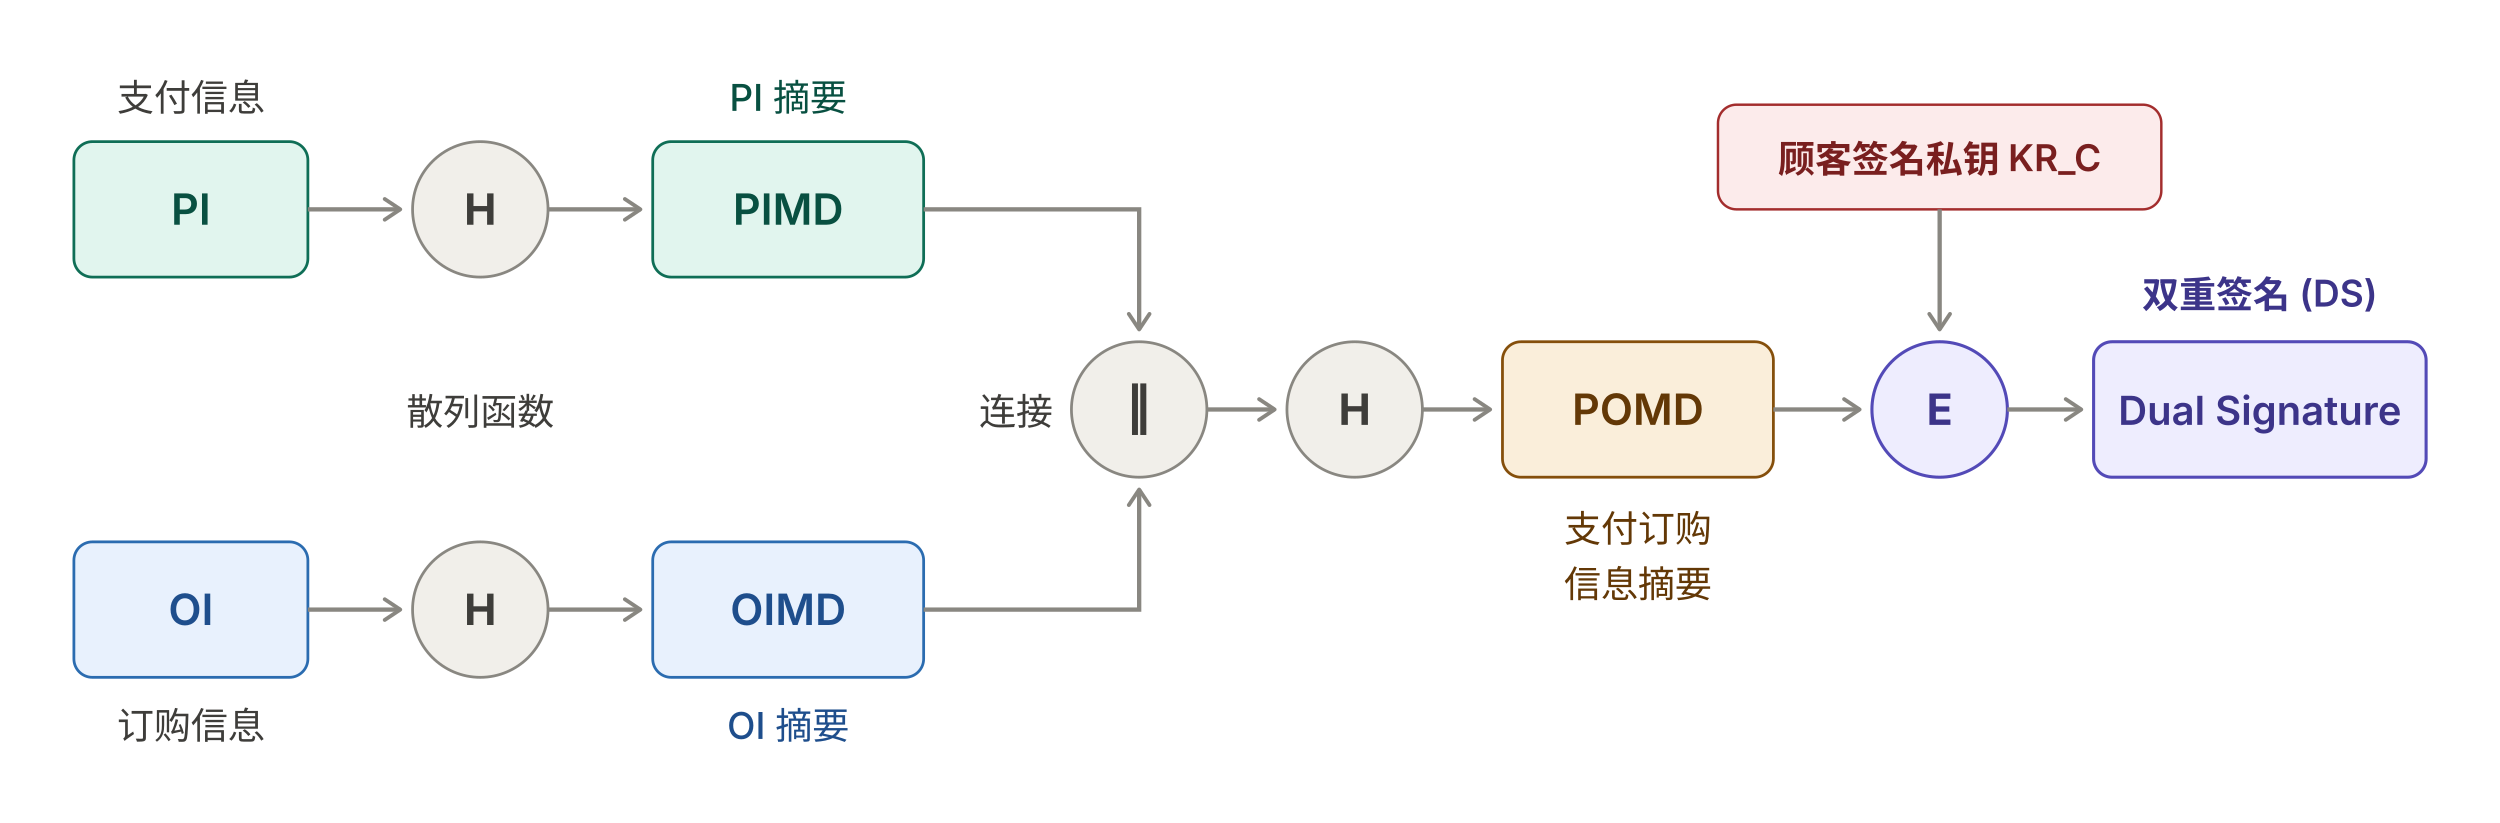
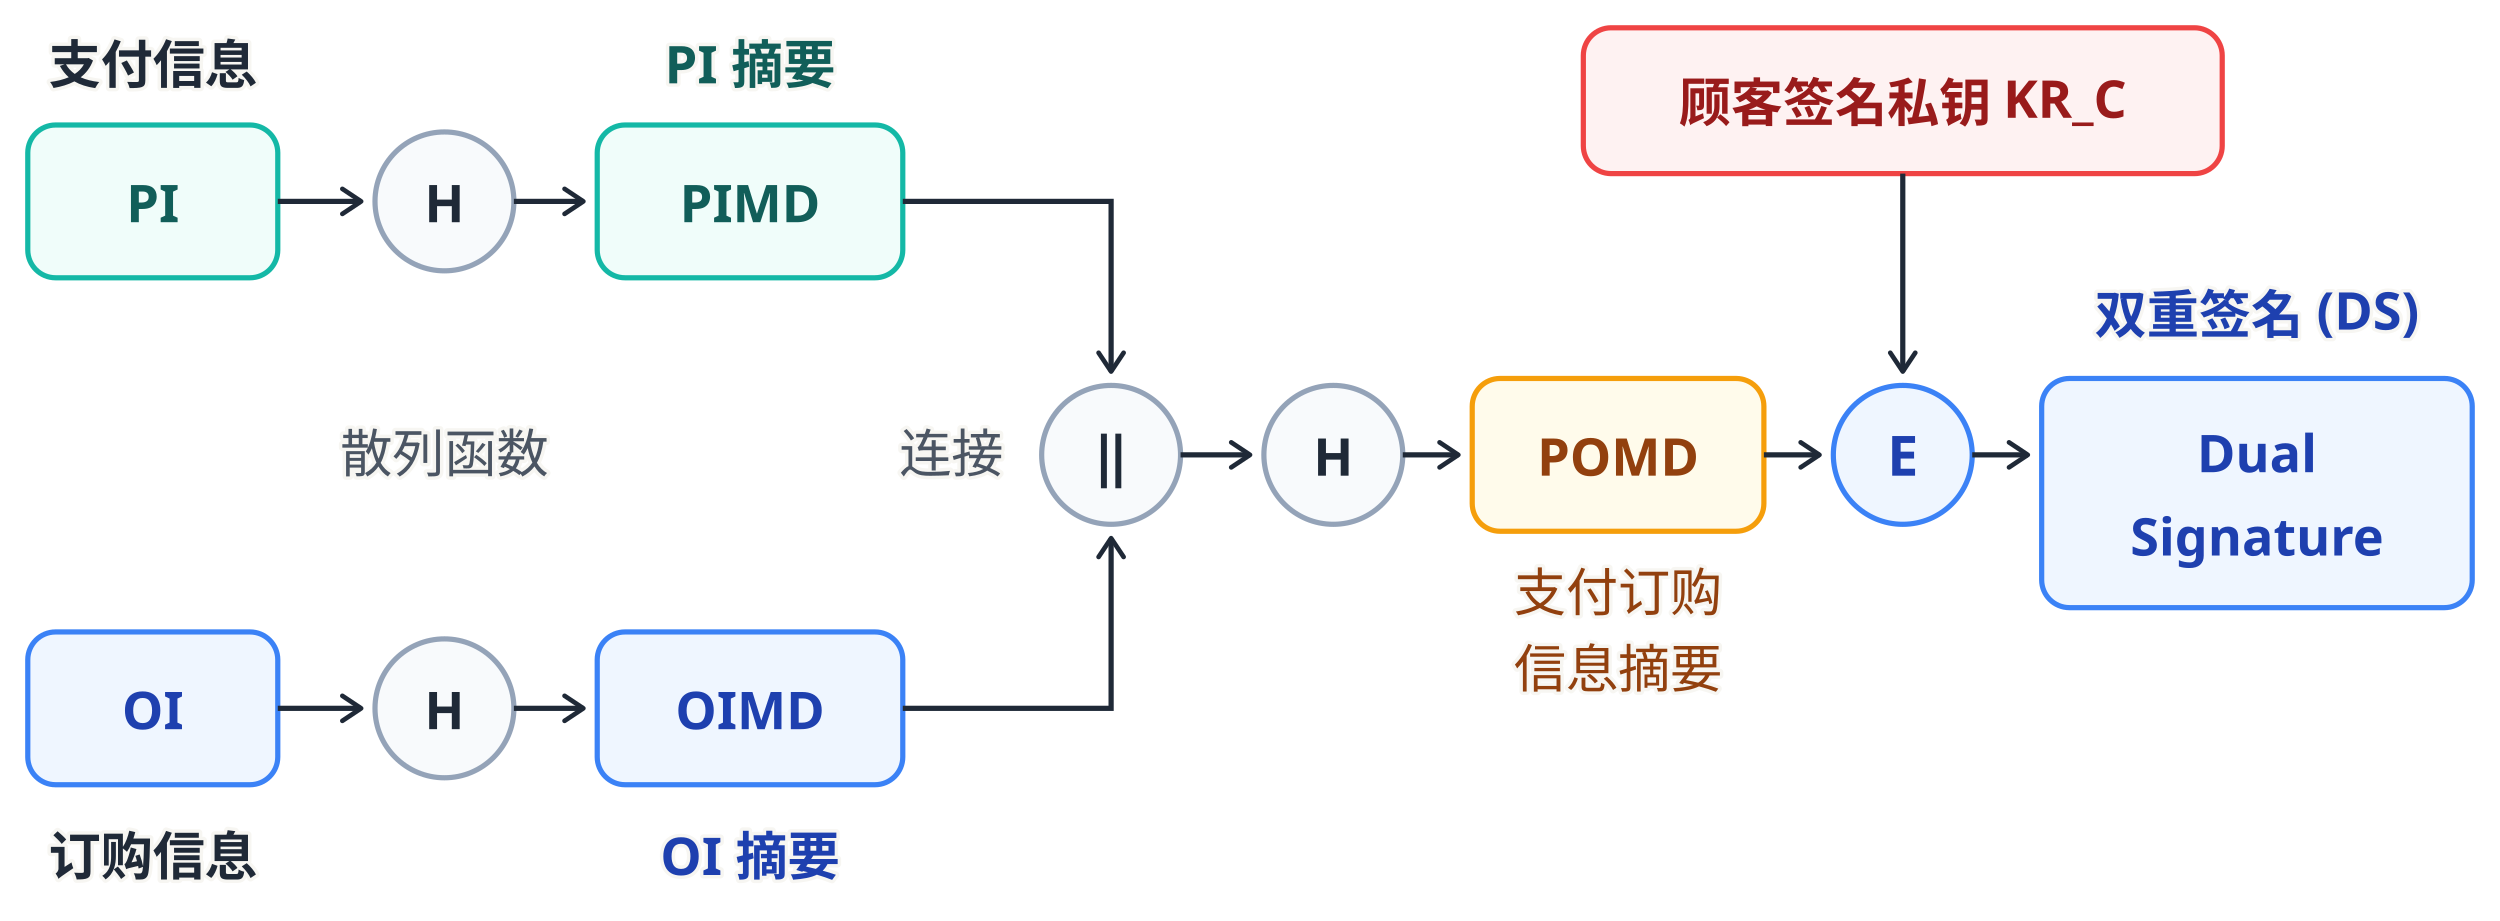
- <svg xmlns="http://www.w3.org/2000/svg" viewBox="-4 -8 812 267" width="812" height="267" role="img" aria-label="SET 双重签名生成过程">
+ <svg xmlns="http://www.w3.org/2000/svg" viewBox="0 0 720 265" width="720" height="265" role="img">
  <defs>
-     <marker id="m-arr" viewBox="0 0 10 10" refX="8" refY="5" markerWidth="6" markerHeight="6" orient="auto">
-       <path d="M2 1L8 5L2 9" fill="none" stroke="#898781" stroke-width="1.5" stroke-linecap="round" stroke-linejoin="round" />
+     <marker id="ds-arrow" viewBox="0 0 10 10" refX="8" refY="5" markerWidth="6" markerHeight="6" orient="auto">
+       <path d="M2 1L8 5L2 9" fill="none" stroke="#1f2937" stroke-width="1.5" stroke-linecap="round" stroke-linejoin="round" />
    </marker>
  </defs>
-   <g font-family="system-ui,-apple-system,'PingFang SC','Microsoft YaHei',sans-serif">
-     <text x="58" y="28" text-anchor="middle" font-size="12" font-weight="500" fill="#3E3D3A">支付信息</text>
-     <rect x="20" y="38" width="76" height="44" rx="6" fill="#E1F5EE" stroke="#0F6E56" stroke-width="0.9" />
-     <text x="58" y="65" text-anchor="middle" font-size="14" font-weight="600" fill="#085041">PI</text>
-     <circle cx="152" cy="60" r="22" fill="#F1EFEA" stroke="#898781" stroke-width="0.9" />
-     <text x="152" y="65" text-anchor="middle" font-size="14" font-weight="700" fill="#3E3D3A">H</text>
-     <text x="252" y="28" text-anchor="middle" font-size="12" font-weight="500" fill="#085041">PI 摘要</text>
-     <rect x="208" y="38" width="88" height="44" rx="6" fill="#E1F5EE" stroke="#0F6E56" stroke-width="0.9" />
-     <text x="252" y="65" text-anchor="middle" font-size="14" font-weight="600" fill="#085041">PIMD</text>
-     <rect x="20" y="168" width="76" height="44" rx="6" fill="#E8F1FD" stroke="#2B6CB0" stroke-width="0.9" />
-     <text x="58" y="195" text-anchor="middle" font-size="14" font-weight="600" fill="#1E4E8C">OI</text>
-     <text x="58" y="232" text-anchor="middle" font-size="12" font-weight="500" fill="#3E3D3A">订购信息</text>
-     <circle cx="152" cy="190" r="22" fill="#F1EFEA" stroke="#898781" stroke-width="0.9" />
-     <text x="152" y="195" text-anchor="middle" font-size="14" font-weight="700" fill="#3E3D3A">H</text>
-     <rect x="208" y="168" width="88" height="44" rx="6" fill="#E8F1FD" stroke="#2B6CB0" stroke-width="0.9" />
-     <text x="252" y="195" text-anchor="middle" font-size="14" font-weight="600" fill="#1E4E8C">OIMD</text>
-     <text x="252" y="232" text-anchor="middle" font-size="12" font-weight="500" fill="#1E4E8C">OI 摘要</text>
-     <text x="152" y="130" text-anchor="middle" font-size="12" fill="#3E3D3A">散列函数</text>
-     <text x="326" y="130" text-anchor="middle" font-size="12" fill="#3E3D3A">连接</text>
-     <circle cx="366" cy="125" r="22" fill="#F1EFEA" stroke="#898781" stroke-width="0.9" />
-     <text x="366" y="130" text-anchor="middle" font-size="14" font-weight="700" fill="#3E3D3A">‖</text>
-     <circle cx="436" cy="125" r="22" fill="#F1EFEA" stroke="#898781" stroke-width="0.9" />
-     <text x="436" y="130" text-anchor="middle" font-size="14" font-weight="700" fill="#3E3D3A">H</text>
-     <rect x="484" y="103" width="88" height="44" rx="6" fill="#FAEEDA" stroke="#854F0B" stroke-width="0.9" />
-     <text x="528" y="130" text-anchor="middle" font-size="14" font-weight="600" fill="#633806">POMD</text>
-     <text x="528" y="168" text-anchor="middle" font-size="12" fill="#633806">支付订购</text>
-     <text x="528" y="186" text-anchor="middle" font-size="12" fill="#633806">信息摘要</text>
-     <rect x="554" y="26" width="144" height="34" rx="6" fill="#FCEBEB" stroke="#A32D2D" stroke-width="0.8" />
-     <text x="626" y="48" text-anchor="middle" font-size="12" font-weight="600" fill="#791F1F">顾客签名私钥 KR_C</text>
-     <circle cx="626" cy="125" r="22" fill="#EEEDFE" stroke="#534AB7" stroke-width="1" />
-     <text x="626" y="130" text-anchor="middle" font-size="14" font-weight="700" fill="#3C3489">E</text>
-     <text x="730" y="92" text-anchor="middle" font-size="12" font-weight="600" fill="#3C3489">双重签名 (DS)</text>
-     <rect x="676" y="103" width="108" height="44" rx="6" fill="#EEEDFE" stroke="#534AB7" stroke-width="1" />
-     <text x="730" y="130" text-anchor="middle" font-size="13" font-weight="600" fill="#3C3489">Dual Signature</text>
-     <line x1="96" y1="60" x2="126" y2="60" stroke="#898781" stroke-width="1.4" marker-end="url(#m-arr)" />
-     <line x1="174" y1="60" x2="204" y2="60" stroke="#898781" stroke-width="1.4" marker-end="url(#m-arr)" />
-     <path d="M296 60 H366 V99" fill="none" stroke="#898781" stroke-width="1.4" marker-end="url(#m-arr)" />
-     <line x1="96" y1="190" x2="126" y2="190" stroke="#898781" stroke-width="1.4" marker-end="url(#m-arr)" />
-     <line x1="174" y1="190" x2="204" y2="190" stroke="#898781" stroke-width="1.4" marker-end="url(#m-arr)" />
-     <path d="M296 190 H366 V151" fill="none" stroke="#898781" stroke-width="1.4" marker-end="url(#m-arr)" />
-     <line x1="388" y1="125" x2="410" y2="125" stroke="#898781" stroke-width="1.4" marker-end="url(#m-arr)" />
-     <line x1="458" y1="125" x2="480" y2="125" stroke="#898781" stroke-width="1.4" marker-end="url(#m-arr)" />
-     <line x1="572" y1="125" x2="600" y2="125" stroke="#898781" stroke-width="1.4" marker-end="url(#m-arr)" />
-     <line x1="626" y1="60" x2="626" y2="99" stroke="#898781" stroke-width="1.4" marker-end="url(#m-arr)" />
-     <line x1="648" y1="125" x2="672" y2="125" stroke="#898781" stroke-width="1.4" marker-end="url(#m-arr)" />
+   <g font-family="'PingFang SC','Noto Sans SC','Microsoft YaHei',system-ui,sans-serif">
+     <text x="44" y="24" text-anchor="middle" font-size="15" font-weight="600" fill="#1f2937" paint-order="stroke" stroke="#f7f6f2" stroke-width="2" stroke-linejoin="round">支付信息</text>
+     <rect x="8" y="36" width="72" height="44" rx="8" fill="#f0fdfa" stroke="#14b8a6" stroke-width="1.5" />
+     <text x="44" y="64" text-anchor="middle" font-size="15" font-weight="600" fill="#115e59">PI</text>
+     <circle cx="128" cy="58" r="20" fill="#f8fafc" stroke="#94a3b8" stroke-width="1.5" />
+     <text x="128" y="64" text-anchor="middle" font-size="15" font-weight="600" fill="#1f2937">H</text>
+     <text x="216" y="24" text-anchor="middle" font-size="15" font-weight="600" fill="#115e59" paint-order="stroke" stroke="#f7f6f2" stroke-width="2" stroke-linejoin="round">PI 摘要</text>
+     <rect x="172" y="36" width="88" height="44" rx="8" fill="#f0fdfa" stroke="#14b8a6" stroke-width="1.5" />
+     <text x="216" y="64" text-anchor="middle" font-size="15" font-weight="600" fill="#115e59">PIMD</text>
+     <rect x="8" y="182" width="72" height="44" rx="8" fill="#eff6ff" stroke="#3b82f6" stroke-width="1.5" />
+     <text x="44" y="210" text-anchor="middle" font-size="15" font-weight="600" fill="#1e40af">OI</text>
+     <text x="44" y="252" text-anchor="middle" font-size="15" font-weight="600" fill="#1f2937" paint-order="stroke" stroke="#f7f6f2" stroke-width="2" stroke-linejoin="round">订购信息</text>
+     <circle cx="128" cy="204" r="20" fill="#f8fafc" stroke="#94a3b8" stroke-width="1.5" />
+     <text x="128" y="210" text-anchor="middle" font-size="15" font-weight="600" fill="#1f2937">H</text>
+     <rect x="172" y="182" width="88" height="44" rx="8" fill="#eff6ff" stroke="#3b82f6" stroke-width="1.5" />
+     <text x="216" y="210" text-anchor="middle" font-size="15" font-weight="600" fill="#1e40af">OIMD</text>
+     <text x="216" y="252" text-anchor="middle" font-size="15" font-weight="600" fill="#1e40af" paint-order="stroke" stroke="#f7f6f2" stroke-width="2" stroke-linejoin="round">OI 摘要</text>
+     <text x="128" y="136" text-anchor="middle" font-size="15" font-weight="400" fill="#4b5563" paint-order="stroke" stroke="#f7f6f2" stroke-width="2" stroke-linejoin="round">散列函数</text>
+     <text x="274" y="136" text-anchor="middle" font-size="15" font-weight="400" fill="#4b5563" paint-order="stroke" stroke="#f7f6f2" stroke-width="2" stroke-linejoin="round">连接</text>
+     <circle cx="320" cy="131" r="20" fill="#f8fafc" stroke="#94a3b8" stroke-width="1.5" />
+     <text x="320" y="137" text-anchor="middle" font-size="16" font-weight="600" fill="#1f2937">‖</text>
+     <circle cx="384" cy="131" r="20" fill="#f8fafc" stroke="#94a3b8" stroke-width="1.5" />
+     <text x="384" y="137" text-anchor="middle" font-size="15" font-weight="600" fill="#1f2937">H</text>
+     <rect x="424" y="109" width="84" height="44" rx="8" fill="#fffbeb" stroke="#f59e0b" stroke-width="1.5" />
+     <text x="466" y="137" text-anchor="middle" font-size="15" font-weight="600" fill="#92400e">POMD</text>
+     <text x="466" y="176" text-anchor="middle" font-size="15" font-weight="400" fill="#92400e" paint-order="stroke" stroke="#f7f6f2" stroke-width="2" stroke-linejoin="round">支付订购</text>
+     <text x="466" y="198" text-anchor="middle" font-size="15" font-weight="400" fill="#92400e" paint-order="stroke" stroke="#f7f6f2" stroke-width="2" stroke-linejoin="round">信息摘要</text>
+     <rect x="456" y="8" width="184" height="42" rx="8" fill="#fef2f2" stroke="#ef4444" stroke-width="1.5" />
+     <text x="548" y="35" text-anchor="middle" font-size="15" font-weight="600" fill="#991b1b">顾客签名私钥 KR_C</text>
+     <circle cx="548" cy="131" r="20" fill="#eff6ff" stroke="#3b82f6" stroke-width="1.5" />
+     <text x="548" y="137" text-anchor="middle" font-size="16" font-weight="600" fill="#1e40af">E</text>
+     <text x="650" y="96" text-anchor="middle" font-size="15" font-weight="600" fill="#1e40af" paint-order="stroke" stroke="#f7f6f2" stroke-width="2" stroke-linejoin="round">双重签名 (DS)</text>
+     <rect x="588" y="109" width="124" height="66" rx="8" fill="#eff6ff" stroke="#3b82f6" stroke-width="1.5" />
+     <text x="650" y="136" text-anchor="middle" font-size="15" font-weight="600" fill="#1e40af">Dual</text>
+     <text x="650" y="160" text-anchor="middle" font-size="15" font-weight="600" fill="#1e40af">Signature</text>
+     <g fill="none" stroke="#1f2937" stroke-width="1.5" marker-end="url(#ds-arrow)">
+       <line x1="80" y1="58" x2="104" y2="58" />
+       <line x1="148" y1="58" x2="168" y2="58" />
+       <path d="M260 58 H320 V107" />
+       <line x1="80" y1="204" x2="104" y2="204" />
+       <line x1="148" y1="204" x2="168" y2="204" />
+       <path d="M260 204 H320 V155" />
+       <line x1="340" y1="131" x2="360" y2="131" />
+       <line x1="404" y1="131" x2="420" y2="131" />
+       <line x1="508" y1="131" x2="524" y2="131" />
+       <line x1="548" y1="50" x2="548" y2="107" />
+       <line x1="568" y1="131" x2="584" y2="131" />
+     </g>
  </g>
</svg>
